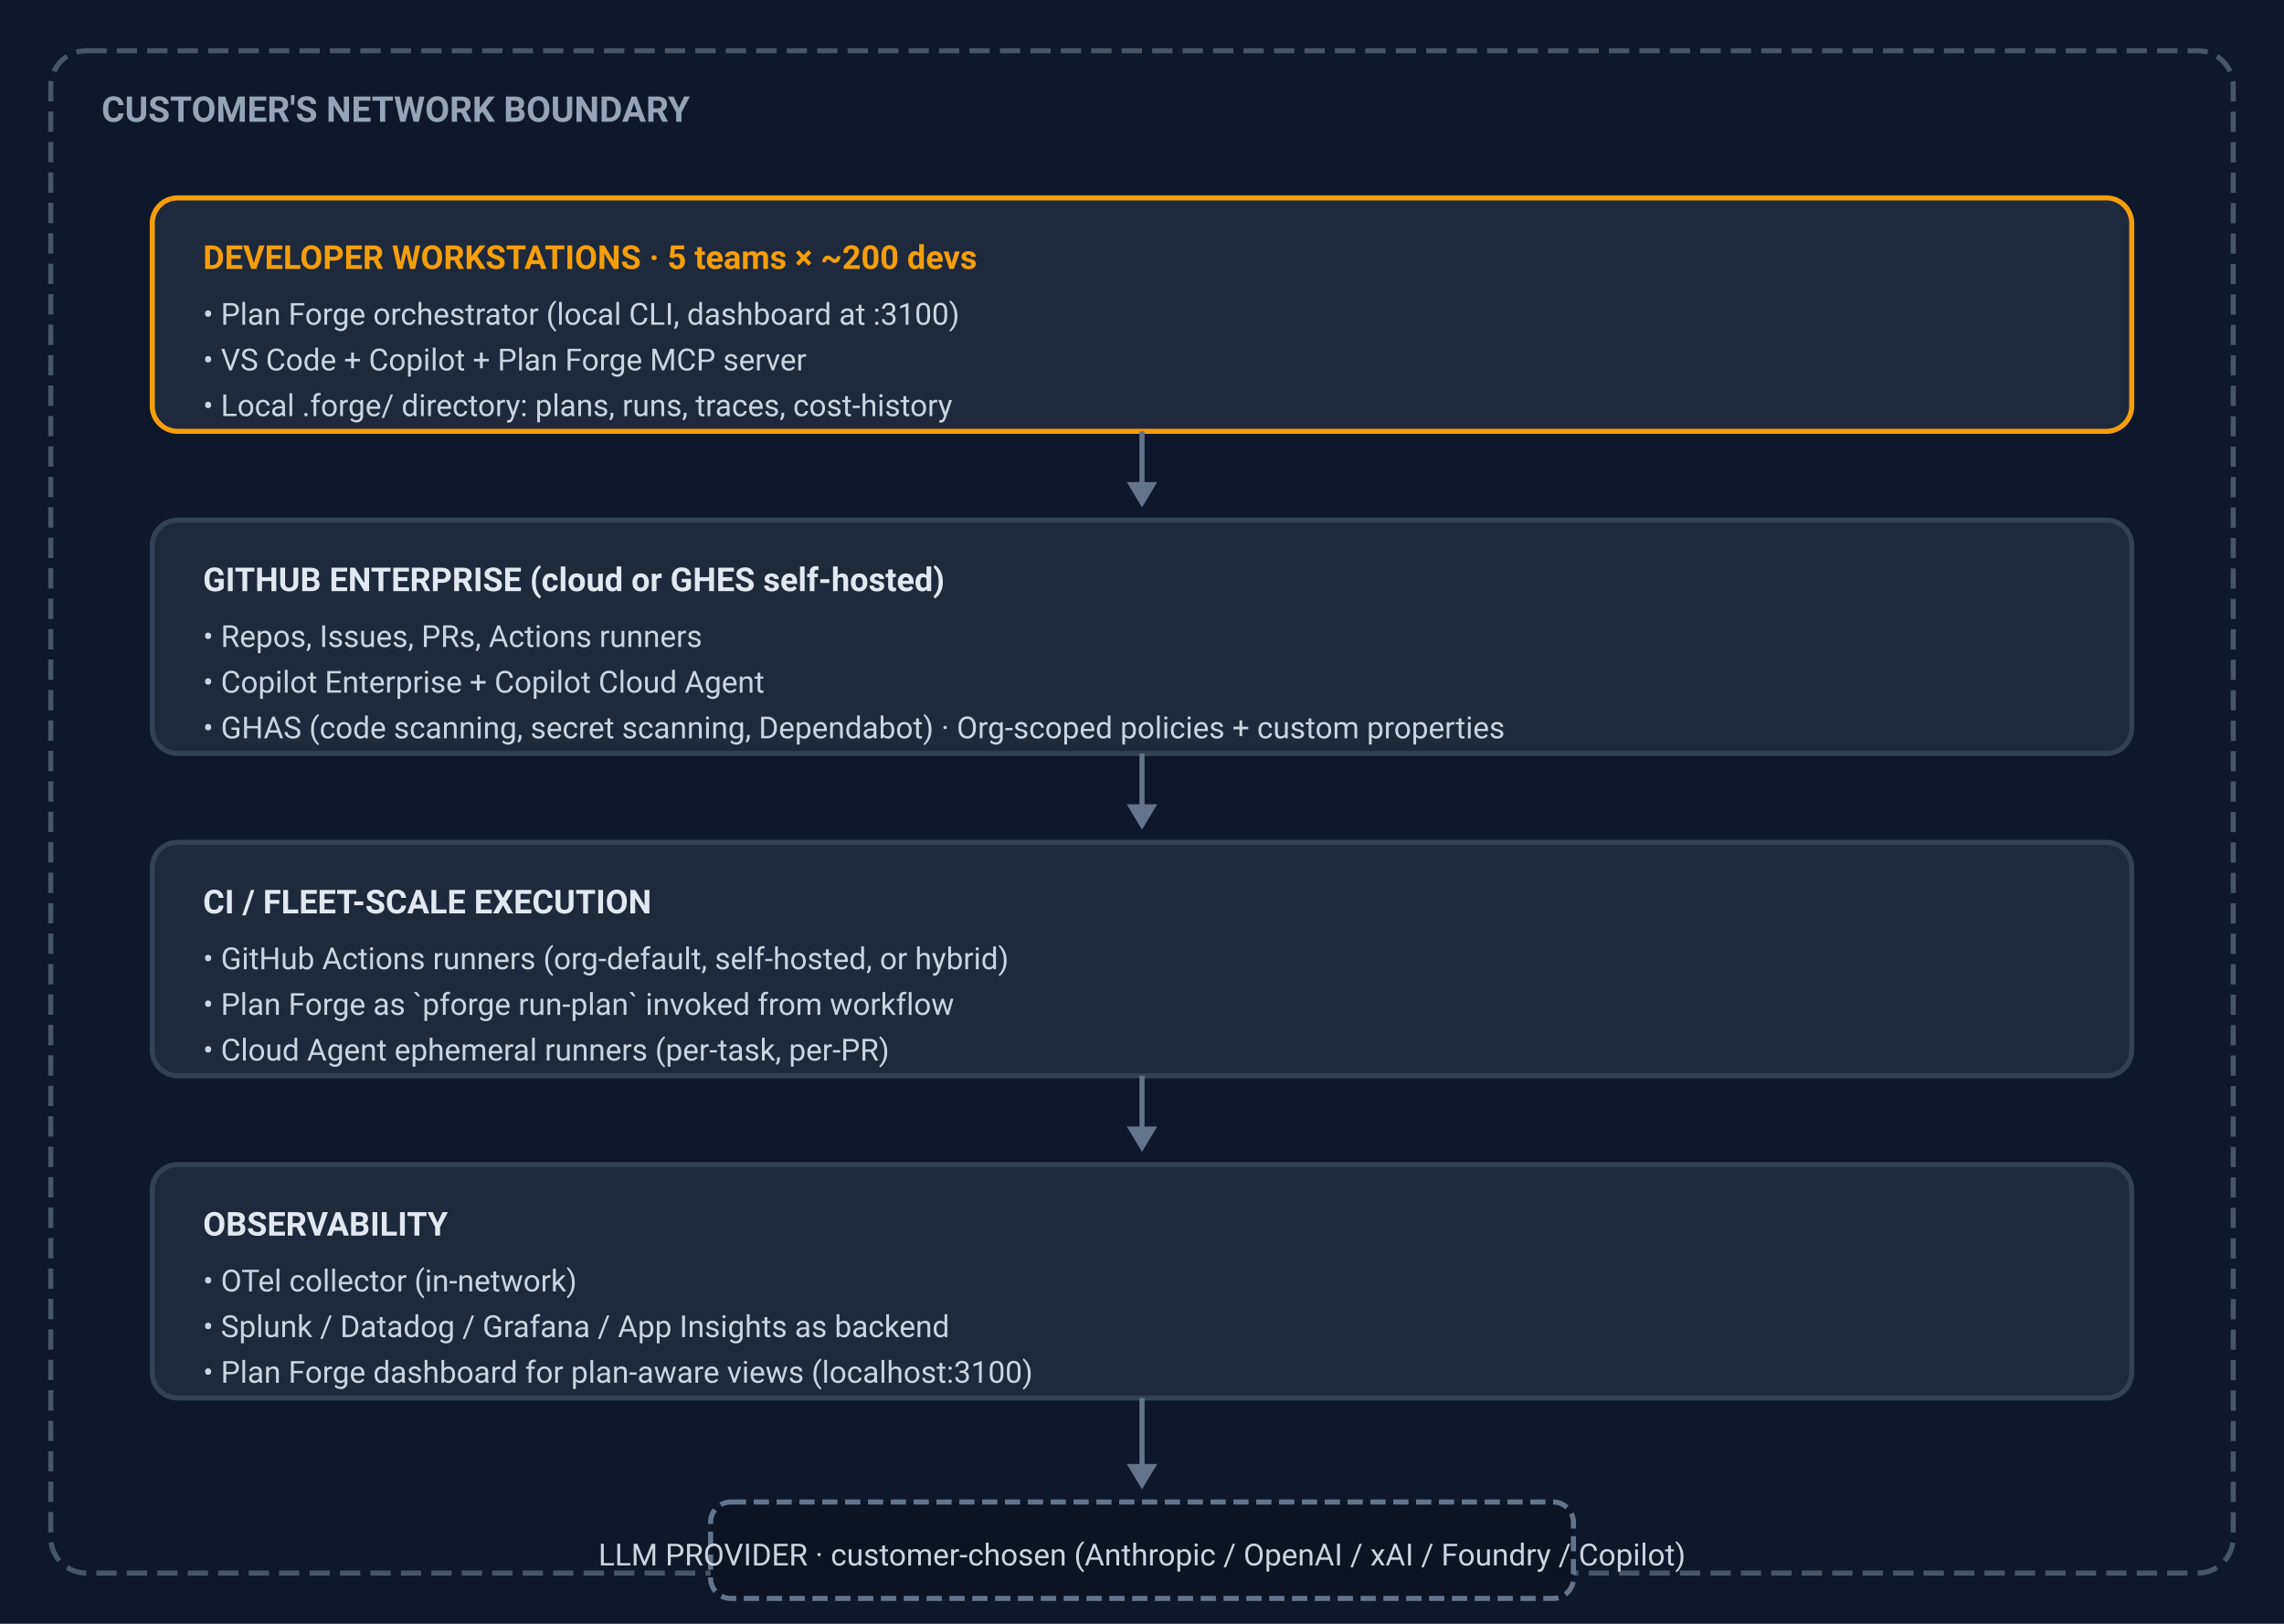
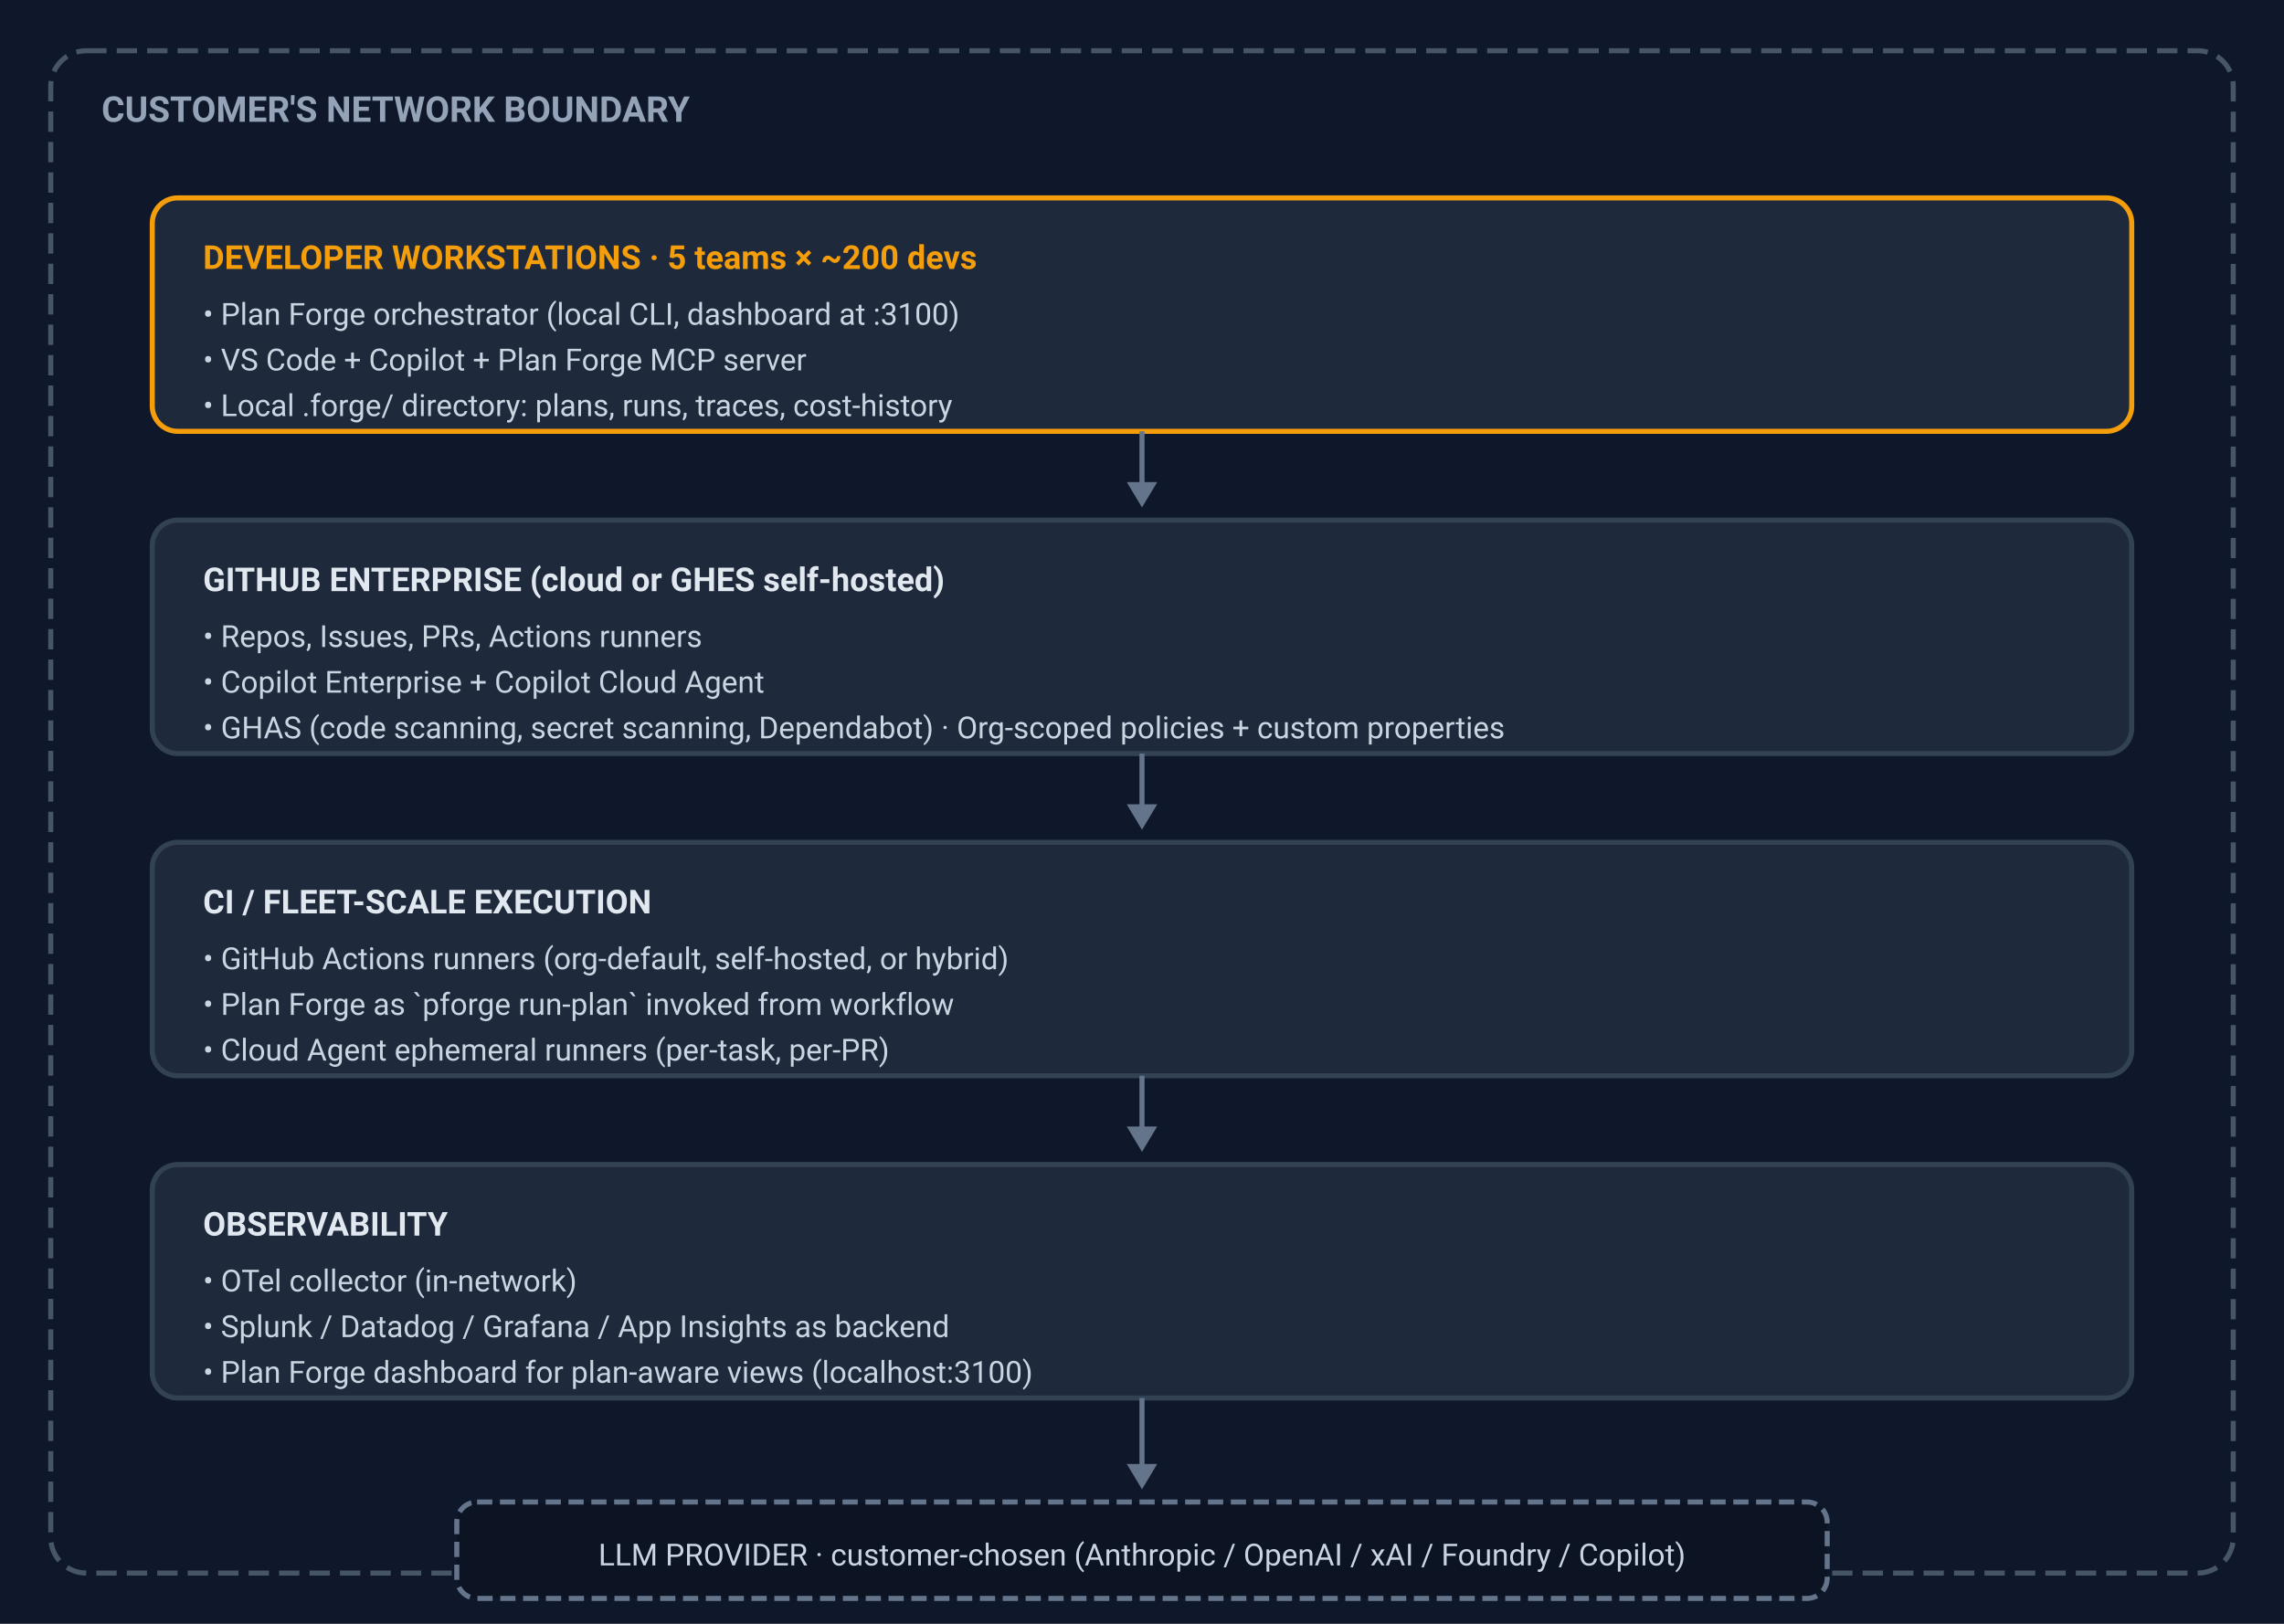
<svg xmlns="http://www.w3.org/2000/svg" viewBox="0 0 900 640" width="900" height="640" font-family="system-ui, -apple-system, 'Segoe UI', Roboto, sans-serif">
  <rect width="900" height="640" fill="#0f172a" />
  <rect x="20" y="20" width="860" height="600" rx="14" fill="none" stroke="#475569" stroke-width="2" stroke-dasharray="8 4" />
  <text x="40" y="48" fill="#94a3b8" font-size="14" font-weight="700">CUSTOMER'S NETWORK BOUNDARY</text>
  <rect x="60" y="78" width="780" height="92" rx="10" fill="#1e293b" stroke="#f59e0b" stroke-width="2" />
  <text x="80" y="106" fill="#f59e0b" font-size="13" font-weight="700">DEVELOPER WORKSTATIONS  ·  5 teams × ~200 devs</text>
  <text x="80" y="128" fill="#cbd5e1" font-size="12">• Plan Forge orchestrator (local CLI, dashboard at :3100)</text>
  <text x="80" y="146" fill="#cbd5e1" font-size="12">• VS Code + Copilot + Plan Forge MCP server</text>
  <text x="80" y="164" fill="#cbd5e1" font-size="12">• Local .forge/ directory: plans, runs, traces, cost-history</text>
  <line x1="450" y1="170" x2="450" y2="195" stroke="#64748b" stroke-width="2" />
  <polygon points="450,200 444,190 456,190" fill="#64748b" />
  <rect x="60" y="205" width="780" height="92" rx="10" fill="#1e293b" stroke="#334155" stroke-width="2" />
  <text x="80" y="233" fill="#e2e8f0" font-size="13" font-weight="700">GITHUB ENTERPRISE  (cloud or GHES self-hosted)</text>
  <text x="80" y="255" fill="#cbd5e1" font-size="12">• Repos, Issues, PRs, Actions runners</text>
  <text x="80" y="273" fill="#cbd5e1" font-size="12">• Copilot Enterprise + Copilot Cloud Agent</text>
  <text x="80" y="291" fill="#cbd5e1" font-size="12">• GHAS (code scanning, secret scanning, Dependabot)  ·  Org-scoped policies + custom properties</text>
  <line x1="450" y1="297" x2="450" y2="322" stroke="#64748b" stroke-width="2" />
  <polygon points="450,327 444,317 456,317" fill="#64748b" />
  <rect x="60" y="332" width="780" height="92" rx="10" fill="#1e293b" stroke="#334155" stroke-width="2" />
  <text x="80" y="360" fill="#e2e8f0" font-size="13" font-weight="700">CI / FLEET-SCALE EXECUTION</text>
  <text x="80" y="382" fill="#cbd5e1" font-size="12">• GitHub Actions runners (org-default, self-hosted, or hybrid)</text>
  <text x="80" y="400" fill="#cbd5e1" font-size="12">• Plan Forge as `pforge run-plan` invoked from workflow</text>
  <text x="80" y="418" fill="#cbd5e1" font-size="12">• Cloud Agent ephemeral runners (per-task, per-PR)</text>
  <line x1="450" y1="424" x2="450" y2="449" stroke="#64748b" stroke-width="2" />
  <polygon points="450,454 444,444 456,444" fill="#64748b" />
  <rect x="60" y="459" width="780" height="92" rx="10" fill="#1e293b" stroke="#334155" stroke-width="2" />
  <text x="80" y="487" fill="#e2e8f0" font-size="13" font-weight="700">OBSERVABILITY</text>
  <text x="80" y="509" fill="#cbd5e1" font-size="12">• OTel collector (in-network)</text>
  <text x="80" y="527" fill="#cbd5e1" font-size="12">• Splunk / Datadog / Grafana / App Insights as backend</text>
  <text x="80" y="545" fill="#cbd5e1" font-size="12">• Plan Forge dashboard for plan-aware views (localhost:3100)</text>
  <line x1="450" y1="551" x2="450" y2="582" stroke="#64748b" stroke-width="2" />
  <polygon points="450,587 444,577 456,577" fill="#64748b" />
-   <rect x="280" y="592" width="340" height="38" rx="8" fill="#0c1424" stroke="#64748b" stroke-width="2" stroke-dasharray="6 3" />
+   <rect x="180" y="592" width="540" height="38" rx="8" fill="#0c1424" stroke="#64748b" stroke-width="2" stroke-dasharray="6 3" />
  <text x="450" y="617" fill="#cbd5e1" font-size="12" text-anchor="middle">LLM PROVIDER  ·  customer-chosen (Anthropic / OpenAI / xAI / Foundry / Copilot)</text>
</svg>
